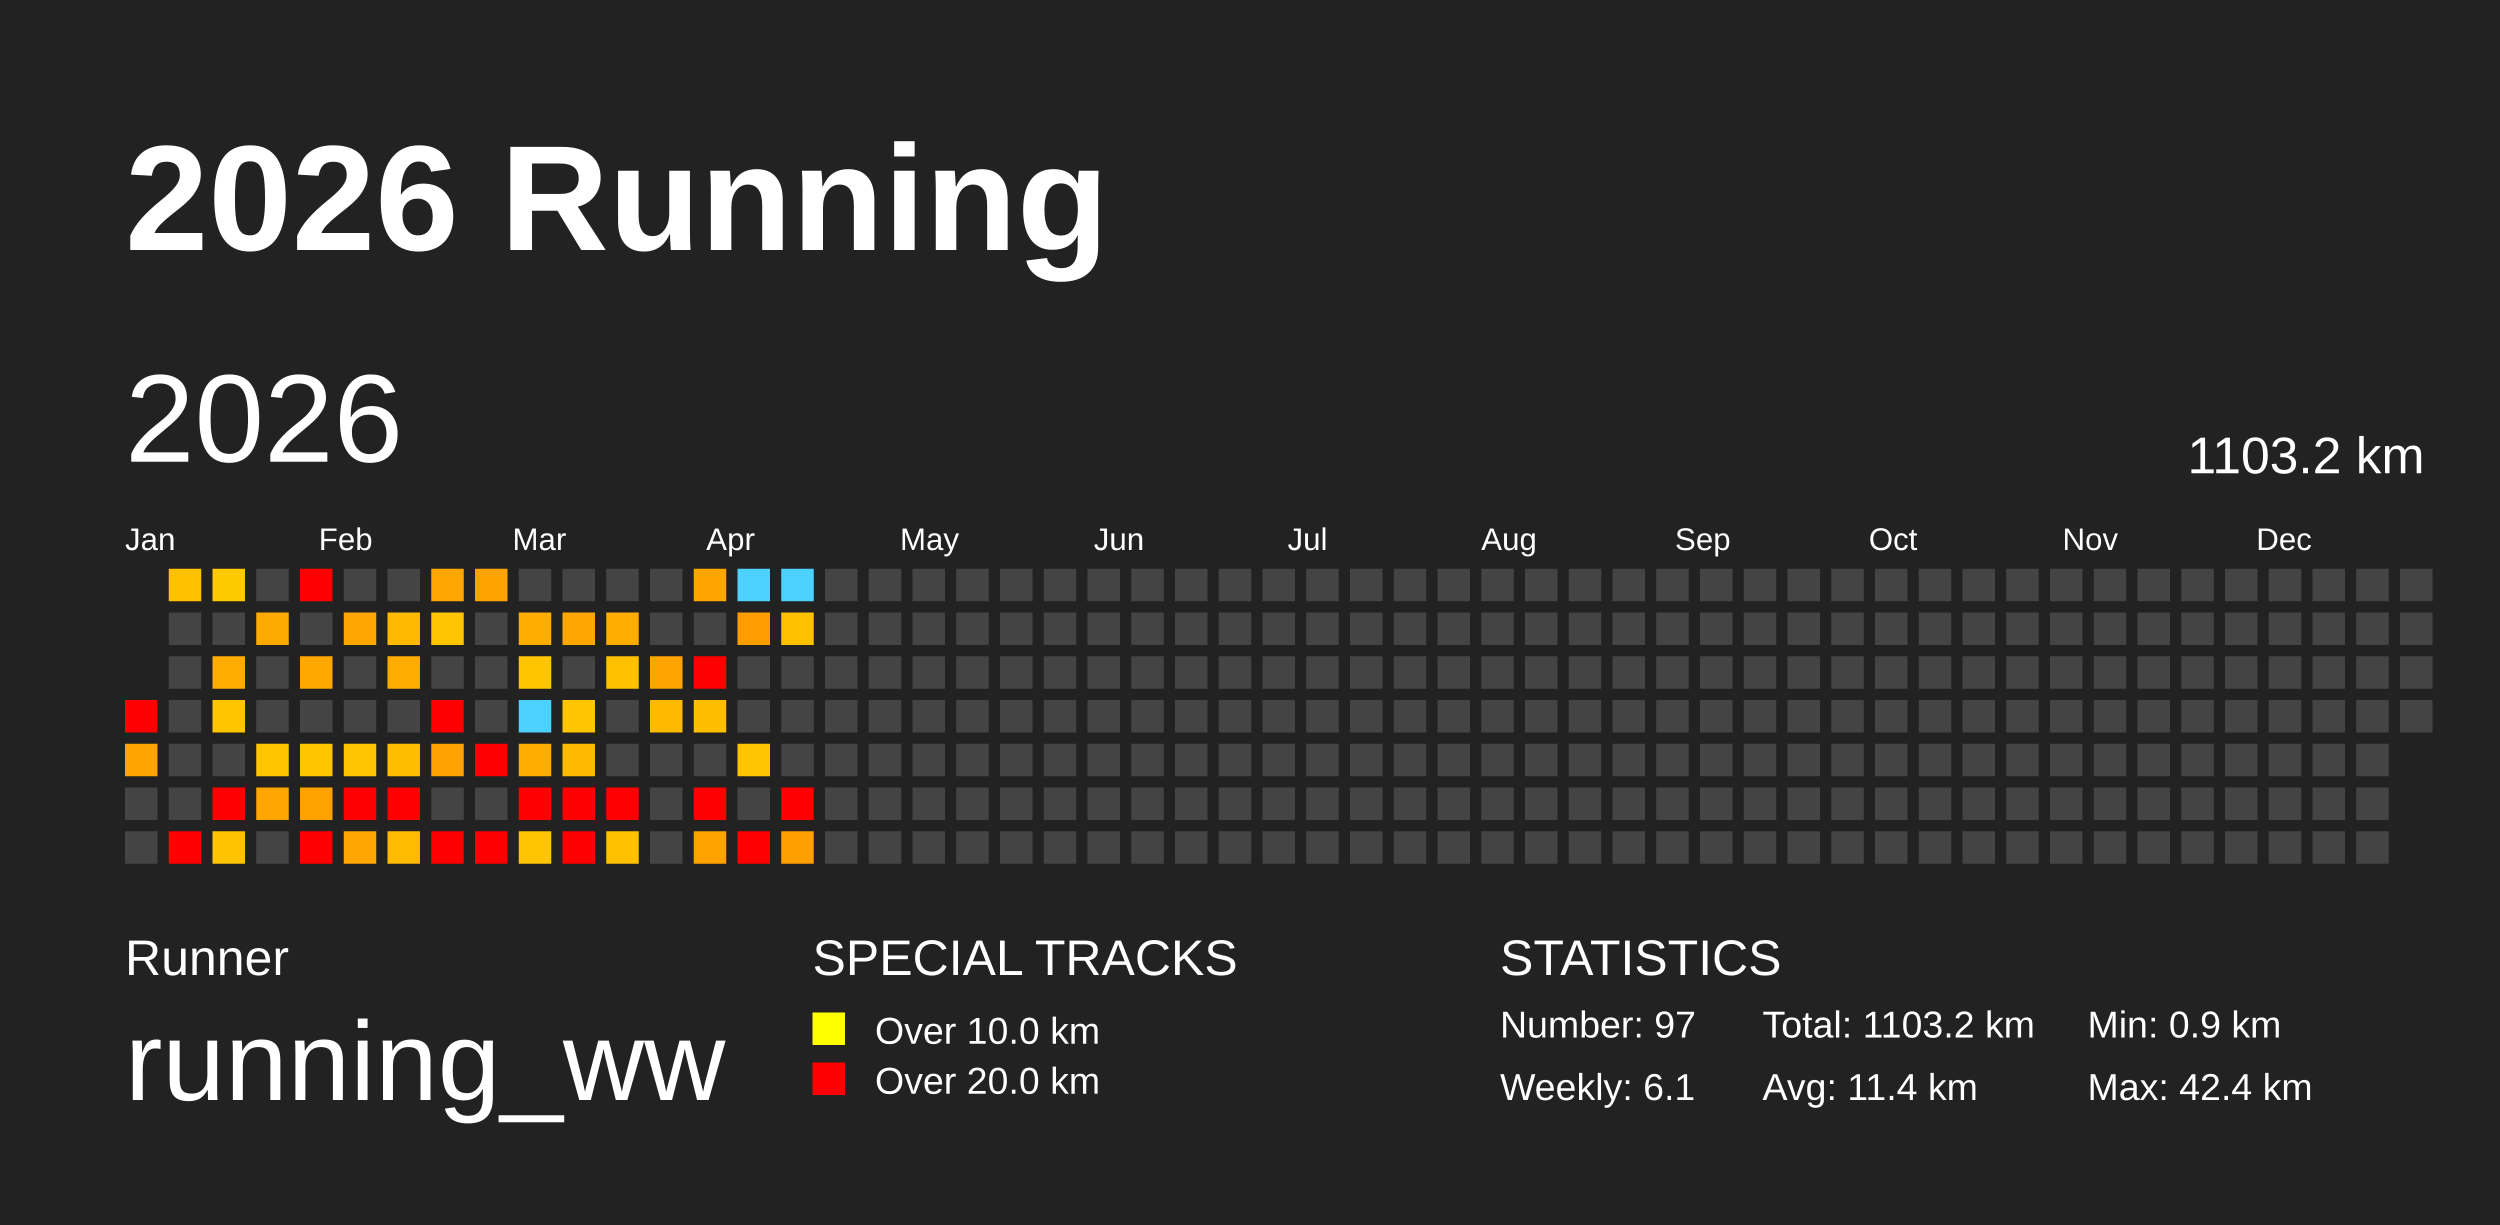
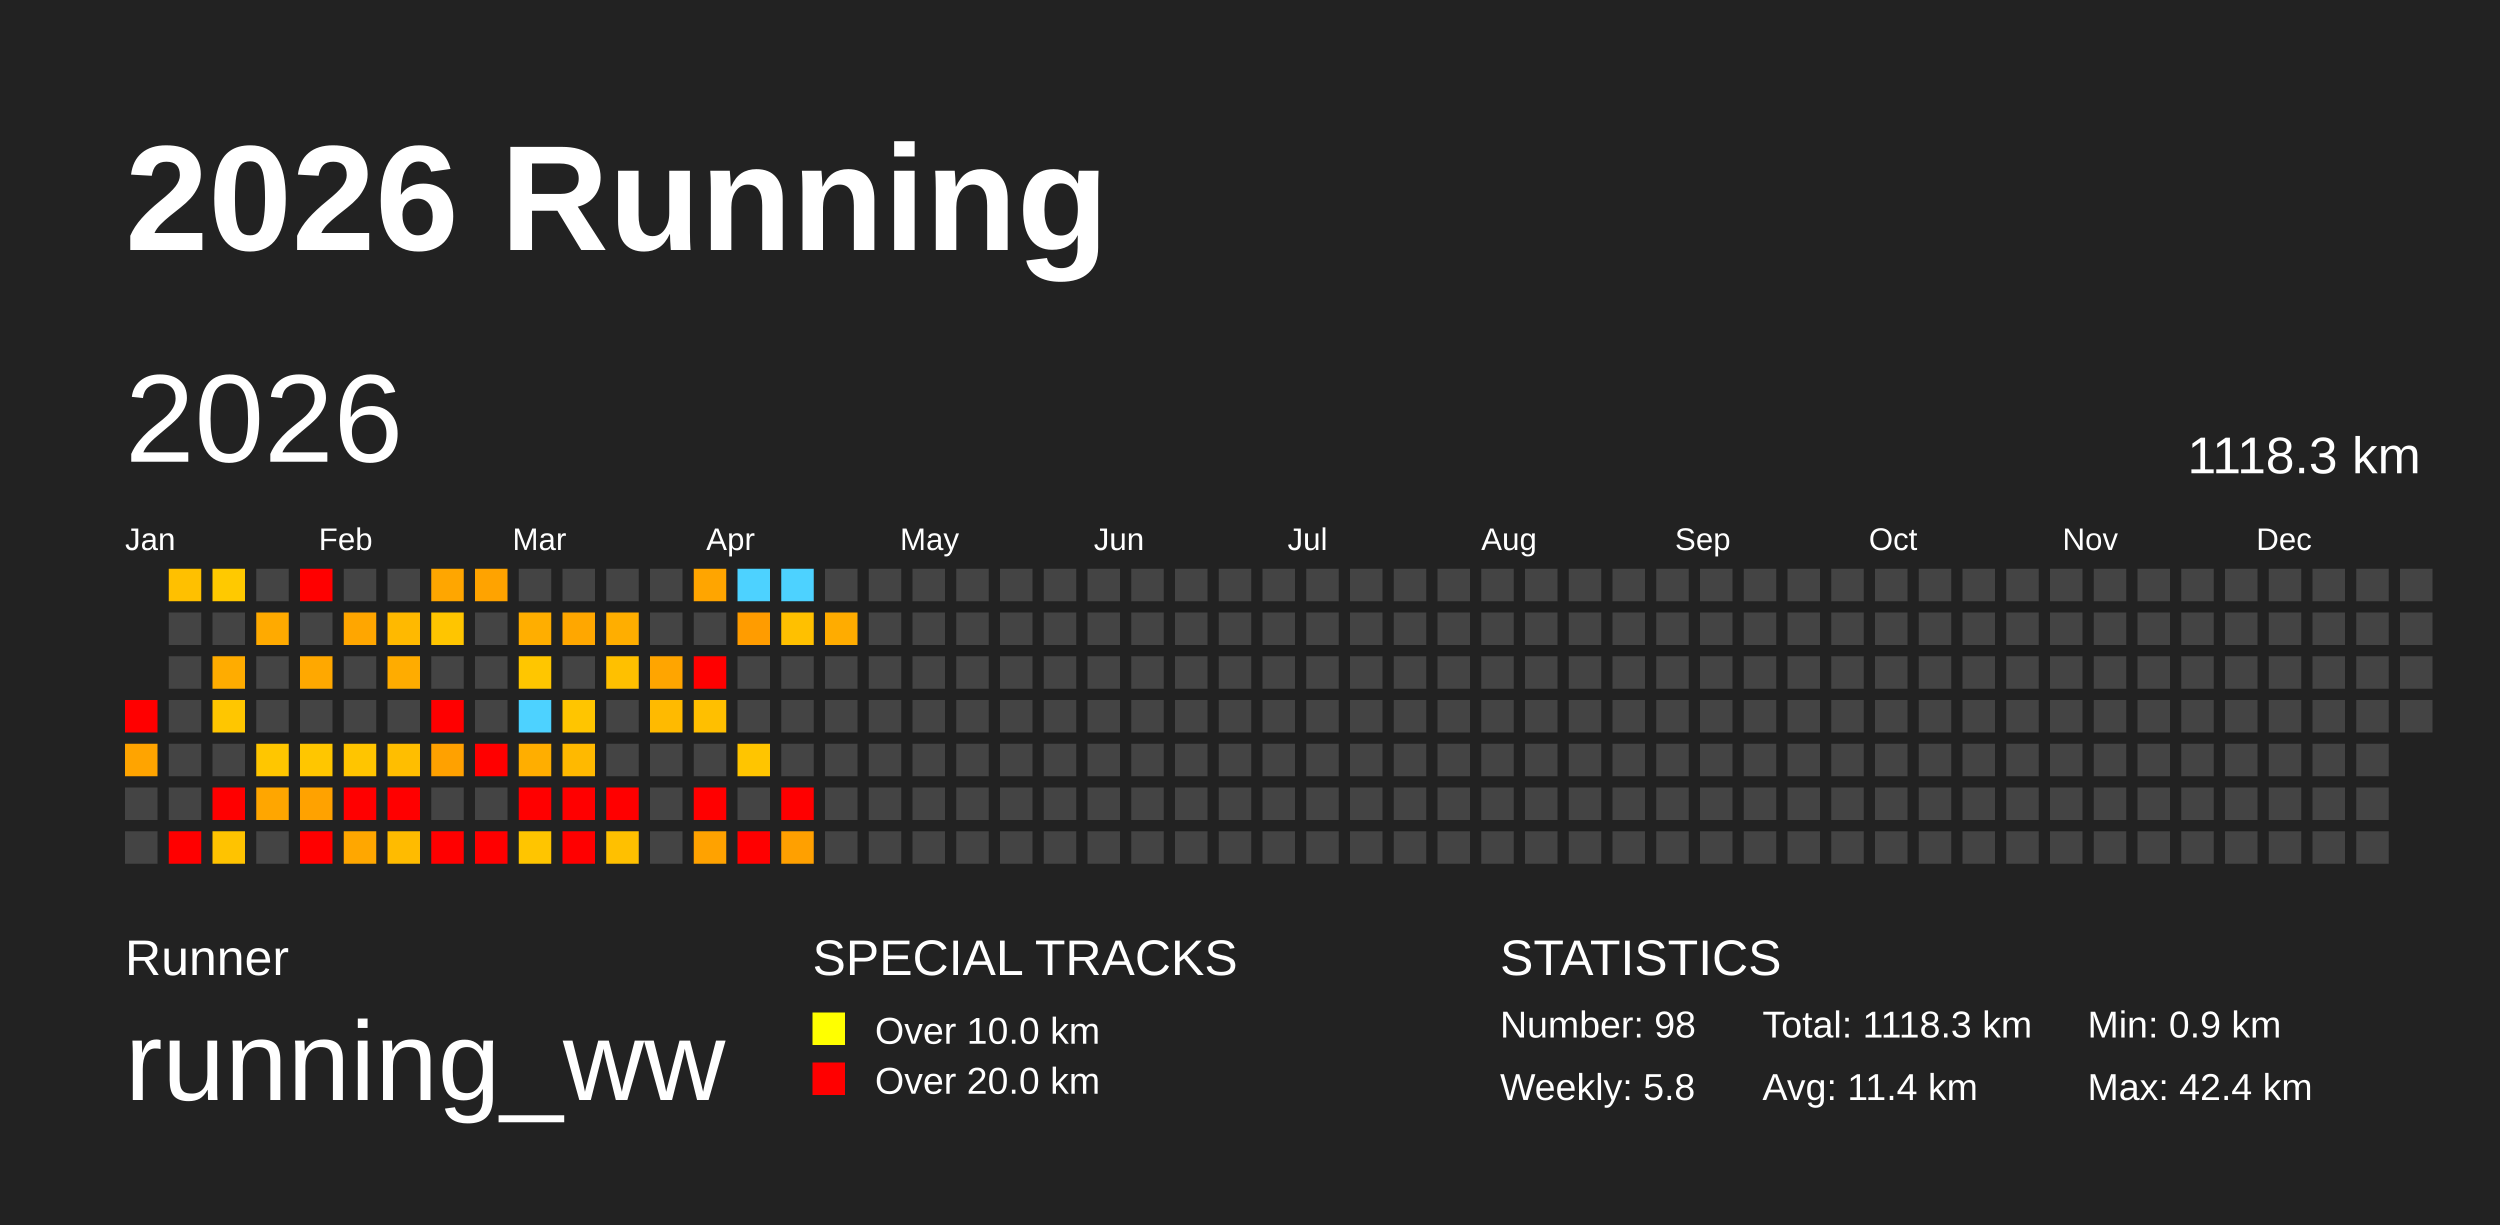
<svg xmlns="http://www.w3.org/2000/svg" baseProfile="full" height="98mm" version="1.1" viewBox="0,0,200,98" width="200mm">
  <defs />
  <rect fill="#222222" height="98" width="200" x="0" y="0" />
  <text fill="#FFFFFF" style="font-size:12px; font-family:Arial; font-weight:bold;" x="10" y="20">2026 Running</text>
  <text fill="#FFFFFF" style="font-size:4px; font-family:Arial" x="10" y="78">Runner</text>
  <text fill="#FFFFFF" style="font-size:9px; font-family:Arial" x="10" y="88">running_ww</text>
  <text fill="#FFFFFF" style="font-size:4px; font-family:Arial" x="65" y="78">SPECIAL TRACKS</text>
  <rect fill="yellow" height="2.6" width="2.6" x="65" y="81" />
  <text fill="#FFFFFF" style="font-size:3px; font-family:Arial" x="70" y="83.5">Over 10.0 km</text>
  <rect fill="red" height="2.6" width="2.6" x="65" y="85" />
  <text fill="#FFFFFF" style="font-size:3px; font-family:Arial" x="70" y="87.5">Over 20.0 km</text>
  <text fill="#FFFFFF" style="font-size:4px; font-family:Arial" x="120" y="78">STATISTICS</text>
-   <text fill="#FFFFFF" style="font-size:3px; font-family:Arial" x="120" y="83">Number: 97</text>
-   <text fill="#FFFFFF" style="font-size:3px; font-family:Arial" x="120" y="88">Weekly: 6.1</text>
-   <text fill="#FFFFFF" style="font-size:3px; font-family:Arial" x="141" y="83">Total: 1103.2 km</text>
+   <text fill="#FFFFFF" style="font-size:3px; font-family:Arial" x="120" y="83">Number: 98</text>
+   <text fill="#FFFFFF" style="font-size:3px; font-family:Arial" x="120" y="88">Weekly: 5.8</text>
+   <text fill="#FFFFFF" style="font-size:3px; font-family:Arial" x="141" y="83">Total: 1118.3 km</text>
  <text fill="#FFFFFF" style="font-size:3px; font-family:Arial" x="141" y="88">Avg: 11.4 km</text>
  <text fill="#FFFFFF" style="font-size:3px; font-family:Arial" x="167" y="83">Min: 0.9 km</text>
  <text fill="#FFFFFF" style="font-size:3px; font-family:Arial" x="167" y="88">Max: 42.4 km</text>
  <text dominant-baseline="hanging" fill="#FFFFFF" style="font-size:10.0px; font-family:Arial;" x="10" y="30">2026</text>
-   <text dominant-baseline="hanging" fill="#FFFFFF" style="font-size:4.125px; font-family:Arial;" x="175" y="35">1103.2 km</text>
+   <text dominant-baseline="hanging" fill="#FFFFFF" style="font-size:4.125px; font-family:Arial;" x="175" y="35">1118.3 km</text>
  <text fill="#FFFFFF" style="font-size:2.5px; font-family:Arial" x="10.0" y="44">Jan</text>
  <text fill="#FFFFFF" style="font-size:2.5px; font-family:Arial" x="25.5" y="44">Feb</text>
  <text fill="#FFFFFF" style="font-size:2.5px; font-family:Arial" x="41.0" y="44">Mar</text>
  <text fill="#FFFFFF" style="font-size:2.5px; font-family:Arial" x="56.5" y="44">Apr</text>
  <text fill="#FFFFFF" style="font-size:2.5px; font-family:Arial" x="72.0" y="44">May</text>
  <text fill="#FFFFFF" style="font-size:2.5px; font-family:Arial" x="87.5" y="44">Jun</text>
  <text fill="#FFFFFF" style="font-size:2.5px; font-family:Arial" x="103.0" y="44">Jul</text>
  <text fill="#FFFFFF" style="font-size:2.5px; font-family:Arial" x="118.5" y="44">Aug</text>
  <text fill="#FFFFFF" style="font-size:2.5px; font-family:Arial" x="134.0" y="44">Sep</text>
  <text fill="#FFFFFF" style="font-size:2.5px; font-family:Arial" x="149.5" y="44">Oct</text>
  <text fill="#FFFFFF" style="font-size:2.5px; font-family:Arial" x="165.0" y="44">Nov</text>
  <text fill="#FFFFFF" style="font-size:2.5px; font-family:Arial" x="180.5" y="44">Dec</text>
  <rect fill="red" height="2.6" width="2.6" x="10.0" y="56.0" />
  <rect fill="#ffa400" height="2.6" width="2.6" x="10.0" y="59.5" />
  <rect fill="#444444" height="2.6" width="2.6" x="10.0" y="63.0" />
  <rect fill="#444444" height="2.6" width="2.6" x="10.0" y="66.5" />
  <rect fill="#ffc000" height="2.6" width="2.6" x="13.5" y="45.5" />
  <rect fill="#444444" height="2.6" width="2.6" x="13.5" y="49.0" />
  <rect fill="#444444" height="2.6" width="2.6" x="13.5" y="52.5" />
  <rect fill="#444444" height="2.6" width="2.6" x="13.5" y="56.0" />
  <rect fill="#444444" height="2.6" width="2.6" x="13.5" y="59.5" />
  <rect fill="#444444" height="2.6" width="2.6" x="13.5" y="63.0" />
  <rect fill="red" height="2.6" width="2.6" x="13.5" y="66.5" />
  <rect fill="#ffc900" height="2.6" width="2.6" x="17.0" y="45.5" />
  <rect fill="#444444" height="2.6" width="2.6" x="17.0" y="49.0" />
  <rect fill="#ffac00" height="2.6" width="2.6" x="17.0" y="52.5" />
  <rect fill="#ffc600" height="2.6" width="2.6" x="17.0" y="56.0" />
  <rect fill="#444444" height="2.6" width="2.6" x="17.0" y="59.5" />
  <rect fill="red" height="2.6" width="2.6" x="17.0" y="63.0" />
  <rect fill="#ffc300" height="2.6" width="2.6" x="17.0" y="66.5" />
  <rect fill="#444444" height="2.6" width="2.6" x="20.5" y="45.5" />
  <rect fill="#ffaa00" height="2.6" width="2.6" x="20.5" y="49.0" />
  <rect fill="#444444" height="2.6" width="2.6" x="20.5" y="52.5" />
  <rect fill="#444444" height="2.6" width="2.6" x="20.5" y="56.0" />
  <rect fill="#ffc600" height="2.6" width="2.6" x="20.5" y="59.5" />
  <rect fill="#ffa600" height="2.6" width="2.6" x="20.5" y="63.0" />
  <rect fill="#444444" height="2.6" width="2.6" x="20.5" y="66.5" />
  <rect fill="red" height="2.6" width="2.6" x="24.0" y="45.5" />
  <rect fill="#444444" height="2.6" width="2.6" x="24.0" y="49.0" />
  <rect fill="#ffa800" height="2.6" width="2.6" x="24.0" y="52.5" />
  <rect fill="#444444" height="2.6" width="2.6" x="24.0" y="56.0" />
  <rect fill="#ffc600" height="2.6" width="2.6" x="24.0" y="59.5" />
  <rect fill="#ffa200" height="2.6" width="2.6" x="24.0" y="63.0" />
  <rect fill="red" height="2.6" width="2.6" x="24.0" y="66.5" />
  <rect fill="#444444" height="2.6" width="2.6" x="27.5" y="45.5" />
  <rect fill="#ffa600" height="2.6" width="2.6" x="27.5" y="49.0" />
  <rect fill="#444444" height="2.6" width="2.6" x="27.5" y="52.5" />
  <rect fill="#444444" height="2.6" width="2.6" x="27.5" y="56.0" />
  <rect fill="#ffc500" height="2.6" width="2.6" x="27.5" y="59.5" />
  <rect fill="red" height="2.6" width="2.6" x="27.5" y="63.0" />
  <rect fill="#ffa700" height="2.6" width="2.6" x="27.5" y="66.5" />
  <rect fill="#444444" height="2.6" width="2.6" x="31.0" y="45.5" />
  <rect fill="#ffb900" height="2.6" width="2.6" x="31.0" y="49.0" />
  <rect fill="#ffac00" height="2.6" width="2.6" x="31.0" y="52.5" />
  <rect fill="#444444" height="2.6" width="2.6" x="31.0" y="56.0" />
  <rect fill="#ffbe00" height="2.6" width="2.6" x="31.0" y="59.5" />
  <rect fill="red" height="2.6" width="2.6" x="31.0" y="63.0" />
  <rect fill="#ffbb00" height="2.6" width="2.6" x="31.0" y="66.5" />
  <rect fill="#ffa600" height="2.6" width="2.6" x="34.5" y="45.5" />
  <rect fill="#ffc500" height="2.6" width="2.6" x="34.5" y="49.0" />
  <rect fill="#444444" height="2.6" width="2.6" x="34.5" y="52.5" />
  <rect fill="red" height="2.6" width="2.6" x="34.5" y="56.0" />
  <rect fill="#ffa100" height="2.6" width="2.6" x="34.5" y="59.5" />
  <rect fill="#444444" height="2.6" width="2.6" x="34.5" y="63.0" />
  <rect fill="red" height="2.6" width="2.6" x="34.5" y="66.5" />
  <rect fill="#ffa300" height="2.6" width="2.6" x="38.0" y="45.5" />
  <rect fill="#444444" height="2.6" width="2.6" x="38.0" y="49.0" />
  <rect fill="#444444" height="2.6" width="2.6" x="38.0" y="52.5" />
  <rect fill="#444444" height="2.6" width="2.6" x="38.0" y="56.0" />
  <rect fill="red" height="2.6" width="2.6" x="38.0" y="59.5" />
  <rect fill="#444444" height="2.6" width="2.6" x="38.0" y="63.0" />
  <rect fill="red" height="2.6" width="2.6" x="38.0" y="66.5" />
  <rect fill="#444444" height="2.6" width="2.6" x="41.5" y="45.5" />
  <rect fill="#ffae00" height="2.6" width="2.6" x="41.5" y="49.0" />
  <rect fill="#ffc600" height="2.6" width="2.6" x="41.5" y="52.5" />
  <rect fill="#4dd2ff" height="2.6" width="2.6" x="41.5" y="56.0" />
  <rect fill="#ffae00" height="2.6" width="2.6" x="41.5" y="59.5" />
  <rect fill="red" height="2.6" width="2.6" x="41.5" y="63.0" />
  <rect fill="#ffc500" height="2.6" width="2.6" x="41.5" y="66.5" />
  <rect fill="#444444" height="2.6" width="2.6" x="45.0" y="45.5" />
  <rect fill="#ffa700" height="2.6" width="2.6" x="45.0" y="49.0" />
  <rect fill="#444444" height="2.6" width="2.6" x="45.0" y="52.5" />
  <rect fill="#ffc500" height="2.6" width="2.6" x="45.0" y="56.0" />
  <rect fill="#ffb900" height="2.6" width="2.6" x="45.0" y="59.5" />
  <rect fill="red" height="2.6" width="2.6" x="45.0" y="63.0" />
  <rect fill="red" height="2.6" width="2.6" x="45.0" y="66.5" />
  <rect fill="#444444" height="2.6" width="2.6" x="48.5" y="45.5" />
  <rect fill="#ffae00" height="2.6" width="2.6" x="48.5" y="49.0" />
  <rect fill="#ffc000" height="2.6" width="2.6" x="48.5" y="52.5" />
  <rect fill="#444444" height="2.6" width="2.6" x="48.5" y="56.0" />
  <rect fill="#444444" height="2.6" width="2.6" x="48.5" y="59.5" />
  <rect fill="red" height="2.6" width="2.6" x="48.5" y="63.0" />
  <rect fill="#ffc000" height="2.6" width="2.6" x="48.5" y="66.5" />
  <rect fill="#444444" height="2.6" width="2.6" x="52.0" y="45.5" />
  <rect fill="#444444" height="2.6" width="2.6" x="52.0" y="49.0" />
  <rect fill="#ffa500" height="2.6" width="2.6" x="52.0" y="52.5" />
  <rect fill="#ffba00" height="2.6" width="2.6" x="52.0" y="56.0" />
  <rect fill="#444444" height="2.6" width="2.6" x="52.0" y="59.5" />
  <rect fill="#444444" height="2.6" width="2.6" x="52.0" y="63.0" />
  <rect fill="#444444" height="2.6" width="2.6" x="52.0" y="66.5" />
  <rect fill="#ffa500" height="2.6" width="2.6" x="55.5" y="45.5" />
  <rect fill="#444444" height="2.6" width="2.6" x="55.5" y="49.0" />
  <rect fill="red" height="2.6" width="2.6" x="55.5" y="52.5" />
  <rect fill="#ffbf00" height="2.6" width="2.6" x="55.5" y="56.0" />
  <rect fill="#444444" height="2.6" width="2.6" x="55.5" y="59.5" />
  <rect fill="red" height="2.6" width="2.6" x="55.5" y="63.0" />
  <rect fill="#ffa200" height="2.6" width="2.6" x="55.5" y="66.5" />
  <rect fill="#4dd2ff" height="2.6" width="2.6" x="59.0" y="45.5" />
  <rect fill="#ff9c00" height="2.6" width="2.6" x="59.0" y="49.0" />
  <rect fill="#444444" height="2.6" width="2.6" x="59.0" y="52.5" />
  <rect fill="#444444" height="2.6" width="2.6" x="59.0" y="56.0" />
  <rect fill="#ffc500" height="2.6" width="2.6" x="59.0" y="59.5" />
  <rect fill="#444444" height="2.6" width="2.6" x="59.0" y="63.0" />
  <rect fill="red" height="2.6" width="2.6" x="59.0" y="66.5" />
  <rect fill="#4dd2ff" height="2.6" width="2.6" x="62.5" y="45.5" />
  <rect fill="#ffc000" height="2.6" width="2.6" x="62.5" y="49.0" />
  <rect fill="#444444" height="2.6" width="2.6" x="62.5" y="52.5" />
  <rect fill="#444444" height="2.6" width="2.6" x="62.5" y="56.0" />
  <rect fill="#444444" height="2.6" width="2.6" x="62.5" y="59.5" />
  <rect fill="red" height="2.6" width="2.6" x="62.5" y="63.0" />
  <rect fill="#ffa000" height="2.6" width="2.6" x="62.5" y="66.5" />
  <rect fill="#444444" height="2.6" width="2.6" x="66.0" y="45.5" />
-   <rect fill="#444444" height="2.6" width="2.6" x="66.0" y="49.0" />
+   <rect fill="#ffac00" height="2.6" width="2.6" x="66.0" y="49.0" />
  <rect fill="#444444" height="2.6" width="2.6" x="66.0" y="52.5" />
  <rect fill="#444444" height="2.6" width="2.6" x="66.0" y="56.0" />
  <rect fill="#444444" height="2.6" width="2.6" x="66.0" y="59.5" />
  <rect fill="#444444" height="2.6" width="2.6" x="66.0" y="63.0" />
  <rect fill="#444444" height="2.6" width="2.6" x="66.0" y="66.5" />
  <rect fill="#444444" height="2.6" width="2.6" x="69.5" y="45.5" />
  <rect fill="#444444" height="2.6" width="2.6" x="69.5" y="49.0" />
  <rect fill="#444444" height="2.6" width="2.6" x="69.5" y="52.5" />
  <rect fill="#444444" height="2.6" width="2.6" x="69.5" y="56.0" />
  <rect fill="#444444" height="2.6" width="2.6" x="69.5" y="59.5" />
  <rect fill="#444444" height="2.6" width="2.6" x="69.5" y="63.0" />
  <rect fill="#444444" height="2.6" width="2.6" x="69.5" y="66.5" />
  <rect fill="#444444" height="2.6" width="2.6" x="73.0" y="45.5" />
  <rect fill="#444444" height="2.6" width="2.6" x="73.0" y="49.0" />
  <rect fill="#444444" height="2.6" width="2.6" x="73.0" y="52.5" />
  <rect fill="#444444" height="2.6" width="2.6" x="73.0" y="56.0" />
  <rect fill="#444444" height="2.6" width="2.6" x="73.0" y="59.5" />
  <rect fill="#444444" height="2.6" width="2.6" x="73.0" y="63.0" />
  <rect fill="#444444" height="2.6" width="2.6" x="73.0" y="66.5" />
  <rect fill="#444444" height="2.6" width="2.6" x="76.5" y="45.5" />
  <rect fill="#444444" height="2.6" width="2.6" x="76.5" y="49.0" />
  <rect fill="#444444" height="2.6" width="2.6" x="76.5" y="52.5" />
  <rect fill="#444444" height="2.6" width="2.6" x="76.5" y="56.0" />
  <rect fill="#444444" height="2.6" width="2.6" x="76.5" y="59.5" />
  <rect fill="#444444" height="2.6" width="2.6" x="76.5" y="63.0" />
  <rect fill="#444444" height="2.6" width="2.6" x="76.5" y="66.5" />
  <rect fill="#444444" height="2.6" width="2.6" x="80.0" y="45.5" />
  <rect fill="#444444" height="2.6" width="2.6" x="80.0" y="49.0" />
  <rect fill="#444444" height="2.6" width="2.6" x="80.0" y="52.5" />
  <rect fill="#444444" height="2.6" width="2.6" x="80.0" y="56.0" />
  <rect fill="#444444" height="2.6" width="2.6" x="80.0" y="59.5" />
  <rect fill="#444444" height="2.6" width="2.6" x="80.0" y="63.0" />
  <rect fill="#444444" height="2.6" width="2.6" x="80.0" y="66.5" />
  <rect fill="#444444" height="2.6" width="2.6" x="83.5" y="45.5" />
  <rect fill="#444444" height="2.6" width="2.6" x="83.5" y="49.0" />
  <rect fill="#444444" height="2.6" width="2.6" x="83.5" y="52.5" />
  <rect fill="#444444" height="2.6" width="2.6" x="83.5" y="56.0" />
  <rect fill="#444444" height="2.6" width="2.6" x="83.5" y="59.5" />
  <rect fill="#444444" height="2.6" width="2.6" x="83.5" y="63.0" />
  <rect fill="#444444" height="2.6" width="2.6" x="83.5" y="66.5" />
  <rect fill="#444444" height="2.6" width="2.6" x="87.0" y="45.5" />
  <rect fill="#444444" height="2.6" width="2.6" x="87.0" y="49.0" />
  <rect fill="#444444" height="2.6" width="2.6" x="87.0" y="52.5" />
  <rect fill="#444444" height="2.6" width="2.6" x="87.0" y="56.0" />
  <rect fill="#444444" height="2.6" width="2.6" x="87.0" y="59.5" />
  <rect fill="#444444" height="2.6" width="2.6" x="87.0" y="63.0" />
  <rect fill="#444444" height="2.6" width="2.6" x="87.0" y="66.5" />
  <rect fill="#444444" height="2.6" width="2.6" x="90.5" y="45.5" />
  <rect fill="#444444" height="2.6" width="2.6" x="90.5" y="49.0" />
  <rect fill="#444444" height="2.6" width="2.6" x="90.5" y="52.5" />
  <rect fill="#444444" height="2.6" width="2.6" x="90.5" y="56.0" />
  <rect fill="#444444" height="2.6" width="2.6" x="90.5" y="59.5" />
  <rect fill="#444444" height="2.6" width="2.6" x="90.5" y="63.0" />
  <rect fill="#444444" height="2.6" width="2.6" x="90.5" y="66.5" />
  <rect fill="#444444" height="2.6" width="2.6" x="94.0" y="45.5" />
  <rect fill="#444444" height="2.6" width="2.6" x="94.0" y="49.0" />
  <rect fill="#444444" height="2.6" width="2.6" x="94.0" y="52.5" />
  <rect fill="#444444" height="2.6" width="2.6" x="94.0" y="56.0" />
  <rect fill="#444444" height="2.6" width="2.6" x="94.0" y="59.5" />
  <rect fill="#444444" height="2.6" width="2.6" x="94.0" y="63.0" />
  <rect fill="#444444" height="2.6" width="2.6" x="94.0" y="66.5" />
  <rect fill="#444444" height="2.6" width="2.6" x="97.5" y="45.5" />
  <rect fill="#444444" height="2.6" width="2.6" x="97.5" y="49.0" />
  <rect fill="#444444" height="2.6" width="2.6" x="97.5" y="52.5" />
  <rect fill="#444444" height="2.6" width="2.6" x="97.5" y="56.0" />
  <rect fill="#444444" height="2.6" width="2.6" x="97.5" y="59.5" />
  <rect fill="#444444" height="2.6" width="2.6" x="97.5" y="63.0" />
  <rect fill="#444444" height="2.6" width="2.6" x="97.5" y="66.5" />
  <rect fill="#444444" height="2.6" width="2.6" x="101.0" y="45.5" />
  <rect fill="#444444" height="2.6" width="2.6" x="101.0" y="49.0" />
  <rect fill="#444444" height="2.6" width="2.6" x="101.0" y="52.5" />
  <rect fill="#444444" height="2.6" width="2.6" x="101.0" y="56.0" />
  <rect fill="#444444" height="2.6" width="2.6" x="101.0" y="59.5" />
  <rect fill="#444444" height="2.6" width="2.6" x="101.0" y="63.0" />
  <rect fill="#444444" height="2.6" width="2.6" x="101.0" y="66.5" />
  <rect fill="#444444" height="2.6" width="2.6" x="104.5" y="45.5" />
  <rect fill="#444444" height="2.6" width="2.6" x="104.5" y="49.0" />
  <rect fill="#444444" height="2.6" width="2.6" x="104.5" y="52.5" />
  <rect fill="#444444" height="2.6" width="2.6" x="104.5" y="56.0" />
  <rect fill="#444444" height="2.6" width="2.6" x="104.5" y="59.5" />
  <rect fill="#444444" height="2.6" width="2.6" x="104.5" y="63.0" />
  <rect fill="#444444" height="2.6" width="2.6" x="104.5" y="66.5" />
  <rect fill="#444444" height="2.6" width="2.6" x="108.0" y="45.5" />
  <rect fill="#444444" height="2.6" width="2.6" x="108.0" y="49.0" />
  <rect fill="#444444" height="2.6" width="2.6" x="108.0" y="52.5" />
  <rect fill="#444444" height="2.6" width="2.6" x="108.0" y="56.0" />
  <rect fill="#444444" height="2.6" width="2.6" x="108.0" y="59.5" />
  <rect fill="#444444" height="2.6" width="2.6" x="108.0" y="63.0" />
  <rect fill="#444444" height="2.6" width="2.6" x="108.0" y="66.5" />
  <rect fill="#444444" height="2.6" width="2.6" x="111.5" y="45.5" />
  <rect fill="#444444" height="2.6" width="2.6" x="111.5" y="49.0" />
  <rect fill="#444444" height="2.6" width="2.6" x="111.5" y="52.5" />
  <rect fill="#444444" height="2.6" width="2.6" x="111.5" y="56.0" />
  <rect fill="#444444" height="2.6" width="2.6" x="111.5" y="59.5" />
  <rect fill="#444444" height="2.6" width="2.6" x="111.5" y="63.0" />
  <rect fill="#444444" height="2.6" width="2.6" x="111.5" y="66.5" />
  <rect fill="#444444" height="2.6" width="2.6" x="115.0" y="45.5" />
  <rect fill="#444444" height="2.6" width="2.6" x="115.0" y="49.0" />
  <rect fill="#444444" height="2.6" width="2.6" x="115.0" y="52.5" />
  <rect fill="#444444" height="2.6" width="2.6" x="115.0" y="56.0" />
  <rect fill="#444444" height="2.6" width="2.6" x="115.0" y="59.5" />
  <rect fill="#444444" height="2.6" width="2.6" x="115.0" y="63.0" />
  <rect fill="#444444" height="2.6" width="2.6" x="115.0" y="66.5" />
  <rect fill="#444444" height="2.6" width="2.6" x="118.5" y="45.5" />
  <rect fill="#444444" height="2.6" width="2.6" x="118.5" y="49.0" />
  <rect fill="#444444" height="2.6" width="2.6" x="118.5" y="52.5" />
  <rect fill="#444444" height="2.6" width="2.6" x="118.5" y="56.0" />
  <rect fill="#444444" height="2.6" width="2.6" x="118.5" y="59.5" />
  <rect fill="#444444" height="2.6" width="2.6" x="118.5" y="63.0" />
  <rect fill="#444444" height="2.6" width="2.6" x="118.5" y="66.5" />
  <rect fill="#444444" height="2.6" width="2.6" x="122.0" y="45.5" />
  <rect fill="#444444" height="2.6" width="2.6" x="122.0" y="49.0" />
  <rect fill="#444444" height="2.6" width="2.6" x="122.0" y="52.5" />
  <rect fill="#444444" height="2.6" width="2.6" x="122.0" y="56.0" />
  <rect fill="#444444" height="2.6" width="2.6" x="122.0" y="59.5" />
  <rect fill="#444444" height="2.6" width="2.6" x="122.0" y="63.0" />
  <rect fill="#444444" height="2.6" width="2.6" x="122.0" y="66.5" />
  <rect fill="#444444" height="2.6" width="2.6" x="125.5" y="45.5" />
  <rect fill="#444444" height="2.6" width="2.6" x="125.5" y="49.0" />
  <rect fill="#444444" height="2.6" width="2.6" x="125.5" y="52.5" />
  <rect fill="#444444" height="2.6" width="2.6" x="125.5" y="56.0" />
  <rect fill="#444444" height="2.6" width="2.6" x="125.5" y="59.5" />
  <rect fill="#444444" height="2.6" width="2.6" x="125.5" y="63.0" />
  <rect fill="#444444" height="2.6" width="2.6" x="125.5" y="66.5" />
  <rect fill="#444444" height="2.6" width="2.6" x="129.0" y="45.5" />
  <rect fill="#444444" height="2.6" width="2.6" x="129.0" y="49.0" />
  <rect fill="#444444" height="2.6" width="2.6" x="129.0" y="52.5" />
  <rect fill="#444444" height="2.6" width="2.6" x="129.0" y="56.0" />
  <rect fill="#444444" height="2.6" width="2.6" x="129.0" y="59.5" />
  <rect fill="#444444" height="2.6" width="2.6" x="129.0" y="63.0" />
  <rect fill="#444444" height="2.6" width="2.6" x="129.0" y="66.5" />
  <rect fill="#444444" height="2.6" width="2.6" x="132.5" y="45.5" />
  <rect fill="#444444" height="2.6" width="2.6" x="132.5" y="49.0" />
  <rect fill="#444444" height="2.6" width="2.6" x="132.5" y="52.5" />
  <rect fill="#444444" height="2.6" width="2.6" x="132.5" y="56.0" />
  <rect fill="#444444" height="2.6" width="2.6" x="132.5" y="59.5" />
  <rect fill="#444444" height="2.6" width="2.6" x="132.5" y="63.0" />
  <rect fill="#444444" height="2.6" width="2.6" x="132.5" y="66.5" />
  <rect fill="#444444" height="2.6" width="2.6" x="136.0" y="45.5" />
  <rect fill="#444444" height="2.6" width="2.6" x="136.0" y="49.0" />
  <rect fill="#444444" height="2.6" width="2.6" x="136.0" y="52.5" />
  <rect fill="#444444" height="2.6" width="2.6" x="136.0" y="56.0" />
  <rect fill="#444444" height="2.6" width="2.6" x="136.0" y="59.5" />
  <rect fill="#444444" height="2.6" width="2.6" x="136.0" y="63.0" />
  <rect fill="#444444" height="2.6" width="2.6" x="136.0" y="66.5" />
  <rect fill="#444444" height="2.6" width="2.6" x="139.5" y="45.5" />
  <rect fill="#444444" height="2.6" width="2.6" x="139.5" y="49.0" />
  <rect fill="#444444" height="2.6" width="2.6" x="139.5" y="52.5" />
  <rect fill="#444444" height="2.6" width="2.6" x="139.5" y="56.0" />
  <rect fill="#444444" height="2.6" width="2.6" x="139.5" y="59.5" />
  <rect fill="#444444" height="2.6" width="2.6" x="139.5" y="63.0" />
  <rect fill="#444444" height="2.6" width="2.6" x="139.5" y="66.5" />
  <rect fill="#444444" height="2.6" width="2.6" x="143.0" y="45.5" />
  <rect fill="#444444" height="2.6" width="2.6" x="143.0" y="49.0" />
  <rect fill="#444444" height="2.6" width="2.6" x="143.0" y="52.5" />
  <rect fill="#444444" height="2.6" width="2.6" x="143.0" y="56.0" />
  <rect fill="#444444" height="2.6" width="2.6" x="143.0" y="59.5" />
  <rect fill="#444444" height="2.6" width="2.6" x="143.0" y="63.0" />
  <rect fill="#444444" height="2.6" width="2.6" x="143.0" y="66.5" />
  <rect fill="#444444" height="2.6" width="2.6" x="146.5" y="45.5" />
  <rect fill="#444444" height="2.6" width="2.6" x="146.5" y="49.0" />
  <rect fill="#444444" height="2.6" width="2.6" x="146.5" y="52.5" />
  <rect fill="#444444" height="2.6" width="2.6" x="146.5" y="56.0" />
  <rect fill="#444444" height="2.6" width="2.6" x="146.5" y="59.5" />
  <rect fill="#444444" height="2.6" width="2.6" x="146.5" y="63.0" />
  <rect fill="#444444" height="2.6" width="2.6" x="146.5" y="66.5" />
  <rect fill="#444444" height="2.6" width="2.6" x="150.0" y="45.5" />
  <rect fill="#444444" height="2.6" width="2.6" x="150.0" y="49.0" />
  <rect fill="#444444" height="2.6" width="2.6" x="150.0" y="52.5" />
  <rect fill="#444444" height="2.6" width="2.6" x="150.0" y="56.0" />
  <rect fill="#444444" height="2.6" width="2.6" x="150.0" y="59.5" />
  <rect fill="#444444" height="2.6" width="2.6" x="150.0" y="63.0" />
  <rect fill="#444444" height="2.6" width="2.6" x="150.0" y="66.5" />
  <rect fill="#444444" height="2.6" width="2.6" x="153.5" y="45.5" />
  <rect fill="#444444" height="2.6" width="2.6" x="153.5" y="49.0" />
  <rect fill="#444444" height="2.6" width="2.6" x="153.5" y="52.5" />
  <rect fill="#444444" height="2.6" width="2.6" x="153.5" y="56.0" />
  <rect fill="#444444" height="2.6" width="2.6" x="153.5" y="59.5" />
  <rect fill="#444444" height="2.6" width="2.6" x="153.5" y="63.0" />
  <rect fill="#444444" height="2.6" width="2.6" x="153.5" y="66.5" />
  <rect fill="#444444" height="2.6" width="2.6" x="157.0" y="45.5" />
  <rect fill="#444444" height="2.6" width="2.6" x="157.0" y="49.0" />
  <rect fill="#444444" height="2.6" width="2.6" x="157.0" y="52.5" />
  <rect fill="#444444" height="2.6" width="2.6" x="157.0" y="56.0" />
  <rect fill="#444444" height="2.6" width="2.6" x="157.0" y="59.5" />
  <rect fill="#444444" height="2.6" width="2.6" x="157.0" y="63.0" />
  <rect fill="#444444" height="2.6" width="2.6" x="157.0" y="66.5" />
  <rect fill="#444444" height="2.6" width="2.6" x="160.5" y="45.5" />
  <rect fill="#444444" height="2.6" width="2.6" x="160.5" y="49.0" />
  <rect fill="#444444" height="2.6" width="2.6" x="160.5" y="52.5" />
  <rect fill="#444444" height="2.6" width="2.6" x="160.5" y="56.0" />
  <rect fill="#444444" height="2.6" width="2.6" x="160.5" y="59.5" />
  <rect fill="#444444" height="2.6" width="2.6" x="160.5" y="63.0" />
  <rect fill="#444444" height="2.6" width="2.6" x="160.5" y="66.5" />
  <rect fill="#444444" height="2.6" width="2.6" x="164.0" y="45.5" />
  <rect fill="#444444" height="2.6" width="2.6" x="164.0" y="49.0" />
  <rect fill="#444444" height="2.6" width="2.6" x="164.0" y="52.5" />
  <rect fill="#444444" height="2.6" width="2.6" x="164.0" y="56.0" />
  <rect fill="#444444" height="2.6" width="2.6" x="164.0" y="59.5" />
  <rect fill="#444444" height="2.6" width="2.6" x="164.0" y="63.0" />
  <rect fill="#444444" height="2.6" width="2.6" x="164.0" y="66.5" />
  <rect fill="#444444" height="2.6" width="2.6" x="167.5" y="45.5" />
  <rect fill="#444444" height="2.6" width="2.6" x="167.5" y="49.0" />
  <rect fill="#444444" height="2.6" width="2.6" x="167.5" y="52.5" />
  <rect fill="#444444" height="2.6" width="2.6" x="167.5" y="56.0" />
  <rect fill="#444444" height="2.6" width="2.6" x="167.5" y="59.5" />
  <rect fill="#444444" height="2.6" width="2.6" x="167.5" y="63.0" />
  <rect fill="#444444" height="2.6" width="2.6" x="167.5" y="66.5" />
  <rect fill="#444444" height="2.6" width="2.6" x="171.0" y="45.5" />
  <rect fill="#444444" height="2.6" width="2.6" x="171.0" y="49.0" />
  <rect fill="#444444" height="2.6" width="2.6" x="171.0" y="52.5" />
  <rect fill="#444444" height="2.6" width="2.6" x="171.0" y="56.0" />
  <rect fill="#444444" height="2.6" width="2.6" x="171.0" y="59.5" />
  <rect fill="#444444" height="2.6" width="2.6" x="171.0" y="63.0" />
  <rect fill="#444444" height="2.6" width="2.6" x="171.0" y="66.5" />
  <rect fill="#444444" height="2.6" width="2.6" x="174.5" y="45.5" />
  <rect fill="#444444" height="2.6" width="2.6" x="174.5" y="49.0" />
  <rect fill="#444444" height="2.6" width="2.6" x="174.5" y="52.5" />
  <rect fill="#444444" height="2.6" width="2.6" x="174.5" y="56.0" />
  <rect fill="#444444" height="2.6" width="2.6" x="174.5" y="59.5" />
  <rect fill="#444444" height="2.6" width="2.6" x="174.5" y="63.0" />
  <rect fill="#444444" height="2.6" width="2.6" x="174.5" y="66.5" />
  <rect fill="#444444" height="2.6" width="2.6" x="178.0" y="45.5" />
  <rect fill="#444444" height="2.6" width="2.6" x="178.0" y="49.0" />
  <rect fill="#444444" height="2.6" width="2.6" x="178.0" y="52.5" />
  <rect fill="#444444" height="2.6" width="2.6" x="178.0" y="56.0" />
  <rect fill="#444444" height="2.6" width="2.6" x="178.0" y="59.5" />
  <rect fill="#444444" height="2.6" width="2.6" x="178.0" y="63.0" />
  <rect fill="#444444" height="2.6" width="2.6" x="178.0" y="66.5" />
  <rect fill="#444444" height="2.6" width="2.6" x="181.5" y="45.5" />
  <rect fill="#444444" height="2.6" width="2.6" x="181.5" y="49.0" />
  <rect fill="#444444" height="2.6" width="2.6" x="181.5" y="52.5" />
  <rect fill="#444444" height="2.6" width="2.6" x="181.5" y="56.0" />
  <rect fill="#444444" height="2.6" width="2.6" x="181.5" y="59.5" />
  <rect fill="#444444" height="2.6" width="2.6" x="181.5" y="63.0" />
  <rect fill="#444444" height="2.6" width="2.6" x="181.5" y="66.5" />
  <rect fill="#444444" height="2.6" width="2.6" x="185.0" y="45.5" />
  <rect fill="#444444" height="2.6" width="2.6" x="185.0" y="49.0" />
  <rect fill="#444444" height="2.6" width="2.6" x="185.0" y="52.5" />
  <rect fill="#444444" height="2.6" width="2.6" x="185.0" y="56.0" />
  <rect fill="#444444" height="2.6" width="2.6" x="185.0" y="59.5" />
  <rect fill="#444444" height="2.6" width="2.6" x="185.0" y="63.0" />
  <rect fill="#444444" height="2.6" width="2.6" x="185.0" y="66.5" />
  <rect fill="#444444" height="2.6" width="2.6" x="188.5" y="45.5" />
  <rect fill="#444444" height="2.6" width="2.6" x="188.5" y="49.0" />
  <rect fill="#444444" height="2.6" width="2.6" x="188.5" y="52.5" />
  <rect fill="#444444" height="2.6" width="2.6" x="188.5" y="56.0" />
  <rect fill="#444444" height="2.6" width="2.6" x="188.5" y="59.5" />
  <rect fill="#444444" height="2.6" width="2.6" x="188.5" y="63.0" />
  <rect fill="#444444" height="2.6" width="2.6" x="188.5" y="66.5" />
  <rect fill="#444444" height="2.6" width="2.6" x="192.0" y="45.5" />
  <rect fill="#444444" height="2.6" width="2.6" x="192.0" y="49.0" />
  <rect fill="#444444" height="2.6" width="2.6" x="192.0" y="52.5" />
  <rect fill="#444444" height="2.6" width="2.6" x="192.0" y="56.0" />
</svg>
